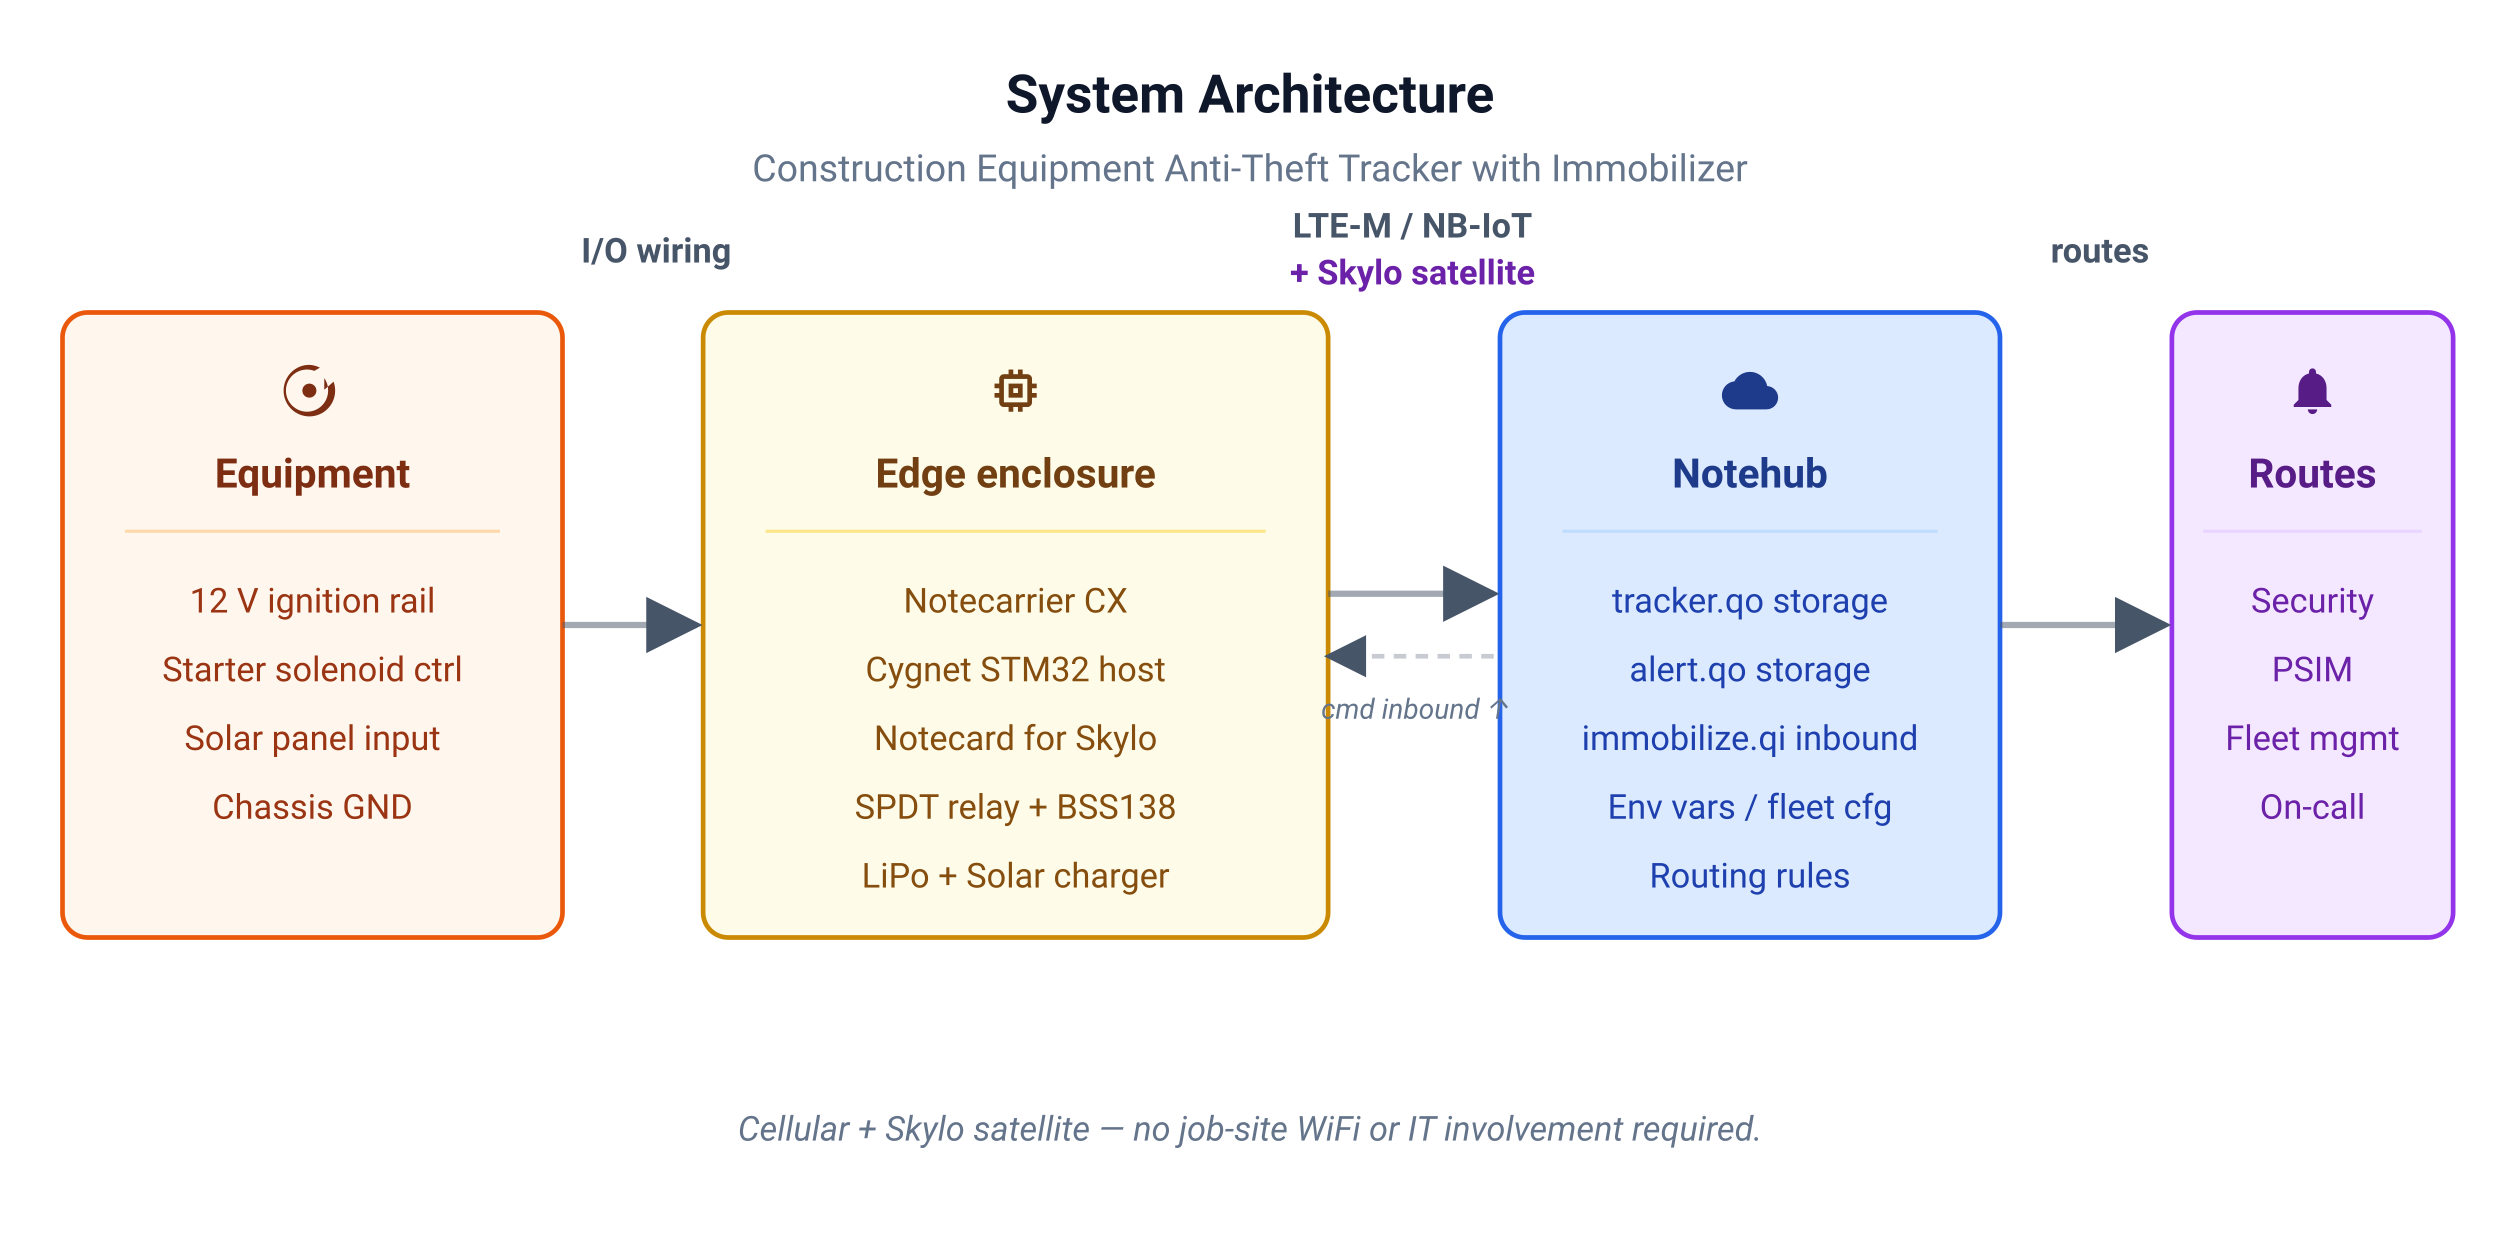
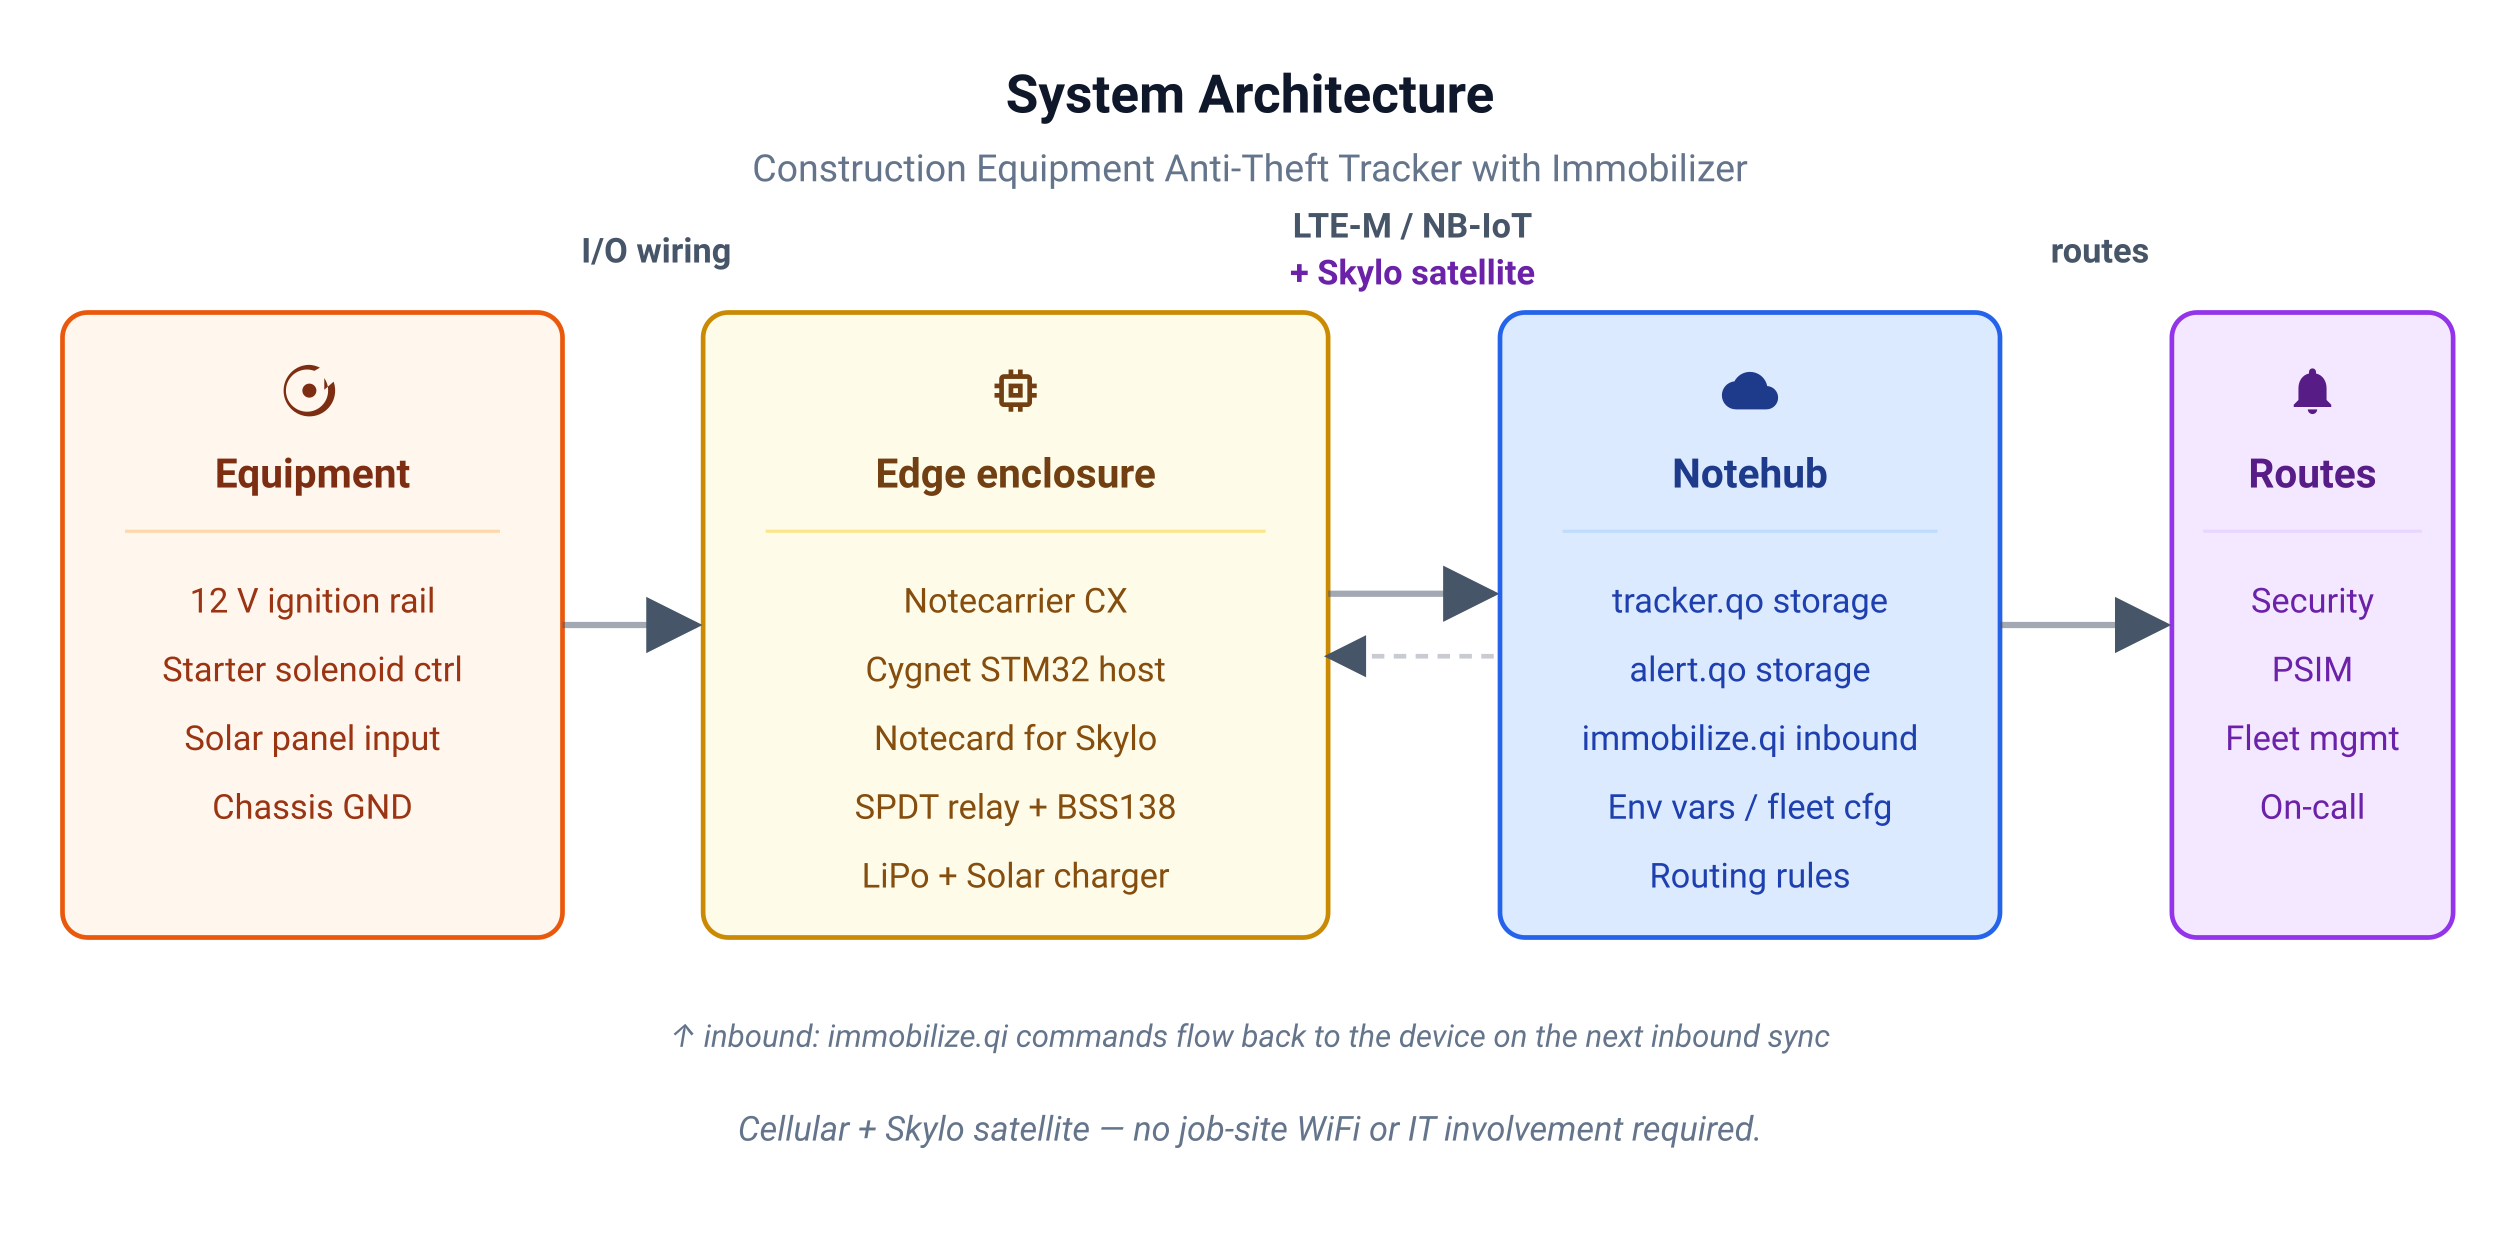
<svg xmlns="http://www.w3.org/2000/svg" viewBox="0 0 800 400" width="800" font-family="-apple-system,BlinkMacSystemFont,'Segoe UI',Roboto,sans-serif">
  <defs>
    <marker id="ar-gray" viewBox="0 0 10 10" refX="9" refY="5" markerWidth="9" markerHeight="9" orient="auto-start-reverse">
      <path d="M0,0 L10,5 L0,10 z" fill="#475569" />
    </marker>
    <marker id="ar-gray-rev" viewBox="0 0 10 10" refX="9" refY="5" markerWidth="9" markerHeight="9" orient="auto-start-reverse">
      <path d="M0,0 L10,5 L0,10 z" fill="#475569" />
    </marker>
  </defs>
  <rect width="800" height="400" fill="#ffffff" />
  <text x="400" y="36" text-anchor="middle" font-size="17" font-weight="700" fill="#0f172a">System Architecture</text>
  <text x="400" y="58" text-anchor="middle" font-size="12" fill="#64748b">Construction Equipment Anti-Theft Tracker with Immobilizer</text>
  <rect x="20" y="100" width="160" height="200" rx="8" fill="#fff7ed" stroke="#ea580c" stroke-width="1.5" />
  <g transform="translate(90,116) scale(0.75)" fill="#7c2d12">
    <path d="M18.36 6.64A9 9 0 0 1 20 12a9 9 0 0 1-9 9 9 9 0 0 1-9-9 9 9 0 0 1 9-9c1.11 0 2.16.21 3.14.57L16.5 2.2A11 11 0 0 0 12 1 11 11 0 0 0 1 12a11 11 0 0 0 11 11 11 11 0 0 0 11-11c0-1.34-.24-2.62-.67-3.82l-3.97 3.46z" />
    <circle cx="12" cy="12" r="3" />
  </g>
  <text x="100" y="156" text-anchor="middle" font-size="13" font-weight="700" fill="#7c2d12">Equipment</text>
  <line x1="40" y1="170" x2="160" y2="170" stroke="#fed7aa" />
  <g font-size="11" fill="#9a3412">
    <text x="100" y="196" text-anchor="middle">12 V ignition rail</text>
    <text x="100" y="218" text-anchor="middle">Starter solenoid ctrl</text>
    <text x="100" y="240" text-anchor="middle">Solar panel input</text>
    <text x="100" y="262" text-anchor="middle">Chassis GND</text>
  </g>
  <rect x="225" y="100" width="200" height="200" rx="8" fill="#fefce8" stroke="#ca8a04" stroke-width="1.5" />
  <g transform="translate(316,116) scale(0.75)" fill="#713f12">
    <path d="M15 9H9v6h6V9zm-2 4h-2v-2h2v2zm8-2V9h-2V7c0-1.1-.9-2-2-2h-2V3h-2v2h-2V3H9v2H7c-1.1 0-2 .9-2 2v2H3v2h2v2H3v2h2v2c0 1.1.9 2 2 2h2v2h2v-2h2v2h2v-2h2c1.1 0 2-.9 2-2v-2h2v-2h-2v-2h2zm-4 6H7V7h10v10z" />
  </g>
  <text x="325" y="156" text-anchor="middle" font-size="13" font-weight="700" fill="#713f12">Edge enclosure</text>
  <line x1="245" y1="170" x2="405" y2="170" stroke="#fde68a" />
  <g font-size="11" fill="#854d0e">
    <text x="325" y="196" text-anchor="middle">Notecarrier CX</text>
    <text x="325" y="218" text-anchor="middle">Cygnet STM32 host</text>
    <text x="325" y="240" text-anchor="middle">Notecard for Skylo</text>
    <text x="325" y="262" text-anchor="middle">SPDT relay + BSS138</text>
    <text x="325" y="284" text-anchor="middle">LiPo + Solar charger</text>
  </g>
  <rect x="480" y="100" width="160" height="200" rx="8" fill="#dbeafe" stroke="#2563eb" stroke-width="1.5" />
  <g transform="translate(551,116) scale(0.75)" fill="#1e3a8a">
    <path d="M19.35 10.04C18.67 6.59 15.64 4 12 4 9.11 4 6.6 5.64 5.35 8.04 2.34 8.36 0 10.91 0 14c0 3.31 2.69 6 6 6h13c2.76 0 5-2.24 5-5 0-2.64-2.05-4.78-4.65-4.96z" />
  </g>
  <text x="560" y="156" text-anchor="middle" font-size="13" font-weight="700" fill="#1e3a8a">Notehub</text>
  <line x1="500" y1="170" x2="620" y2="170" stroke="#bfdbfe" />
  <g font-size="11" fill="#1e40af">
    <text x="560" y="196" text-anchor="middle">tracker.qo storage</text>
    <text x="560" y="218" text-anchor="middle">alert.qo storage</text>
    <text x="560" y="240" text-anchor="middle">immobilize.qi inbound</text>
    <text x="560" y="262" text-anchor="middle">Env vars / fleet cfg</text>
    <text x="560" y="284" text-anchor="middle">Routing rules</text>
  </g>
  <rect x="695" y="100" width="90" height="200" rx="8" fill="#f3e8ff" stroke="#9333ea" stroke-width="1.5" />
  <g transform="translate(731,116) scale(0.75)" fill="#581c87">
    <path d="M12 22c1.1 0 2-.9 2-2h-4c0 1.1.89 2 2 2zm6-6v-5c0-3.07-1.63-5.64-4.5-6.32V4c0-.83-.67-1.5-1.5-1.5s-1.5.67-1.5 1.5v.68C7.64 5.36 6 7.92 6 11v5l-2 2v1h16v-1l-2-2z" />
  </g>
  <text x="740" y="156" text-anchor="middle" font-size="13" font-weight="700" fill="#581c87">Routes</text>
  <line x1="705" y1="170" x2="775" y2="170" stroke="#e9d5ff" />
  <g font-size="11" fill="#6b21a8">
    <text x="740" y="196" text-anchor="middle">Security</text>
    <text x="740" y="218" text-anchor="middle">PSIM</text>
    <text x="740" y="240" text-anchor="middle">Fleet mgmt</text>
    <text x="740" y="262" text-anchor="middle">On-call</text>
  </g>
  <text x="210" y="84" text-anchor="middle" font-size="11" font-weight="600" fill="#475569">I/O wiring</text>
  <text x="452" y="76" text-anchor="middle" font-size="11" font-weight="600" fill="#475569">LTE-M / NB-IoT</text>
  <text x="452" y="91" text-anchor="middle" font-size="11" font-weight="600" fill="#6b21a8">+ Skylo satellite</text>
  <text x="672" y="84" text-anchor="middle" font-size="11" font-weight="600" fill="#475569">routes</text>
  <line x1="180" y1="200" x2="223" y2="200" stroke="#475569" stroke-opacity="0.5" stroke-width="2" marker-end="url(#ar-gray)" />
  <line x1="425" y1="190" x2="478" y2="190" stroke="#475569" stroke-opacity="0.5" stroke-width="2" marker-end="url(#ar-gray)" />
  <line x1="478" y1="210" x2="425" y2="210" stroke="#475569" stroke-opacity="0.3" stroke-width="1.5" stroke-dasharray="4 3" marker-end="url(#ar-gray-rev)" />
  <line x1="640" y1="200" x2="693" y2="200" stroke="#475569" stroke-opacity="0.5" stroke-width="2" marker-end="url(#ar-gray)" />
-   <text x="453" y="230" text-anchor="middle" font-size="9" fill="#64748b" font-style="italic">cmd inbound ↑</text>
+   <text x="400" y="335" text-anchor="middle" font-size="10" fill="#64748b" font-style="italic">↑ inbound: immobilize.qi commands flow back to the device on the next inbound sync</text>
  <text x="400" y="365" text-anchor="middle" font-size="11" fill="#64748b" font-style="italic">Cellular + Skylo satellite — no job-site WiFi or IT involvement required.</text>
</svg>
